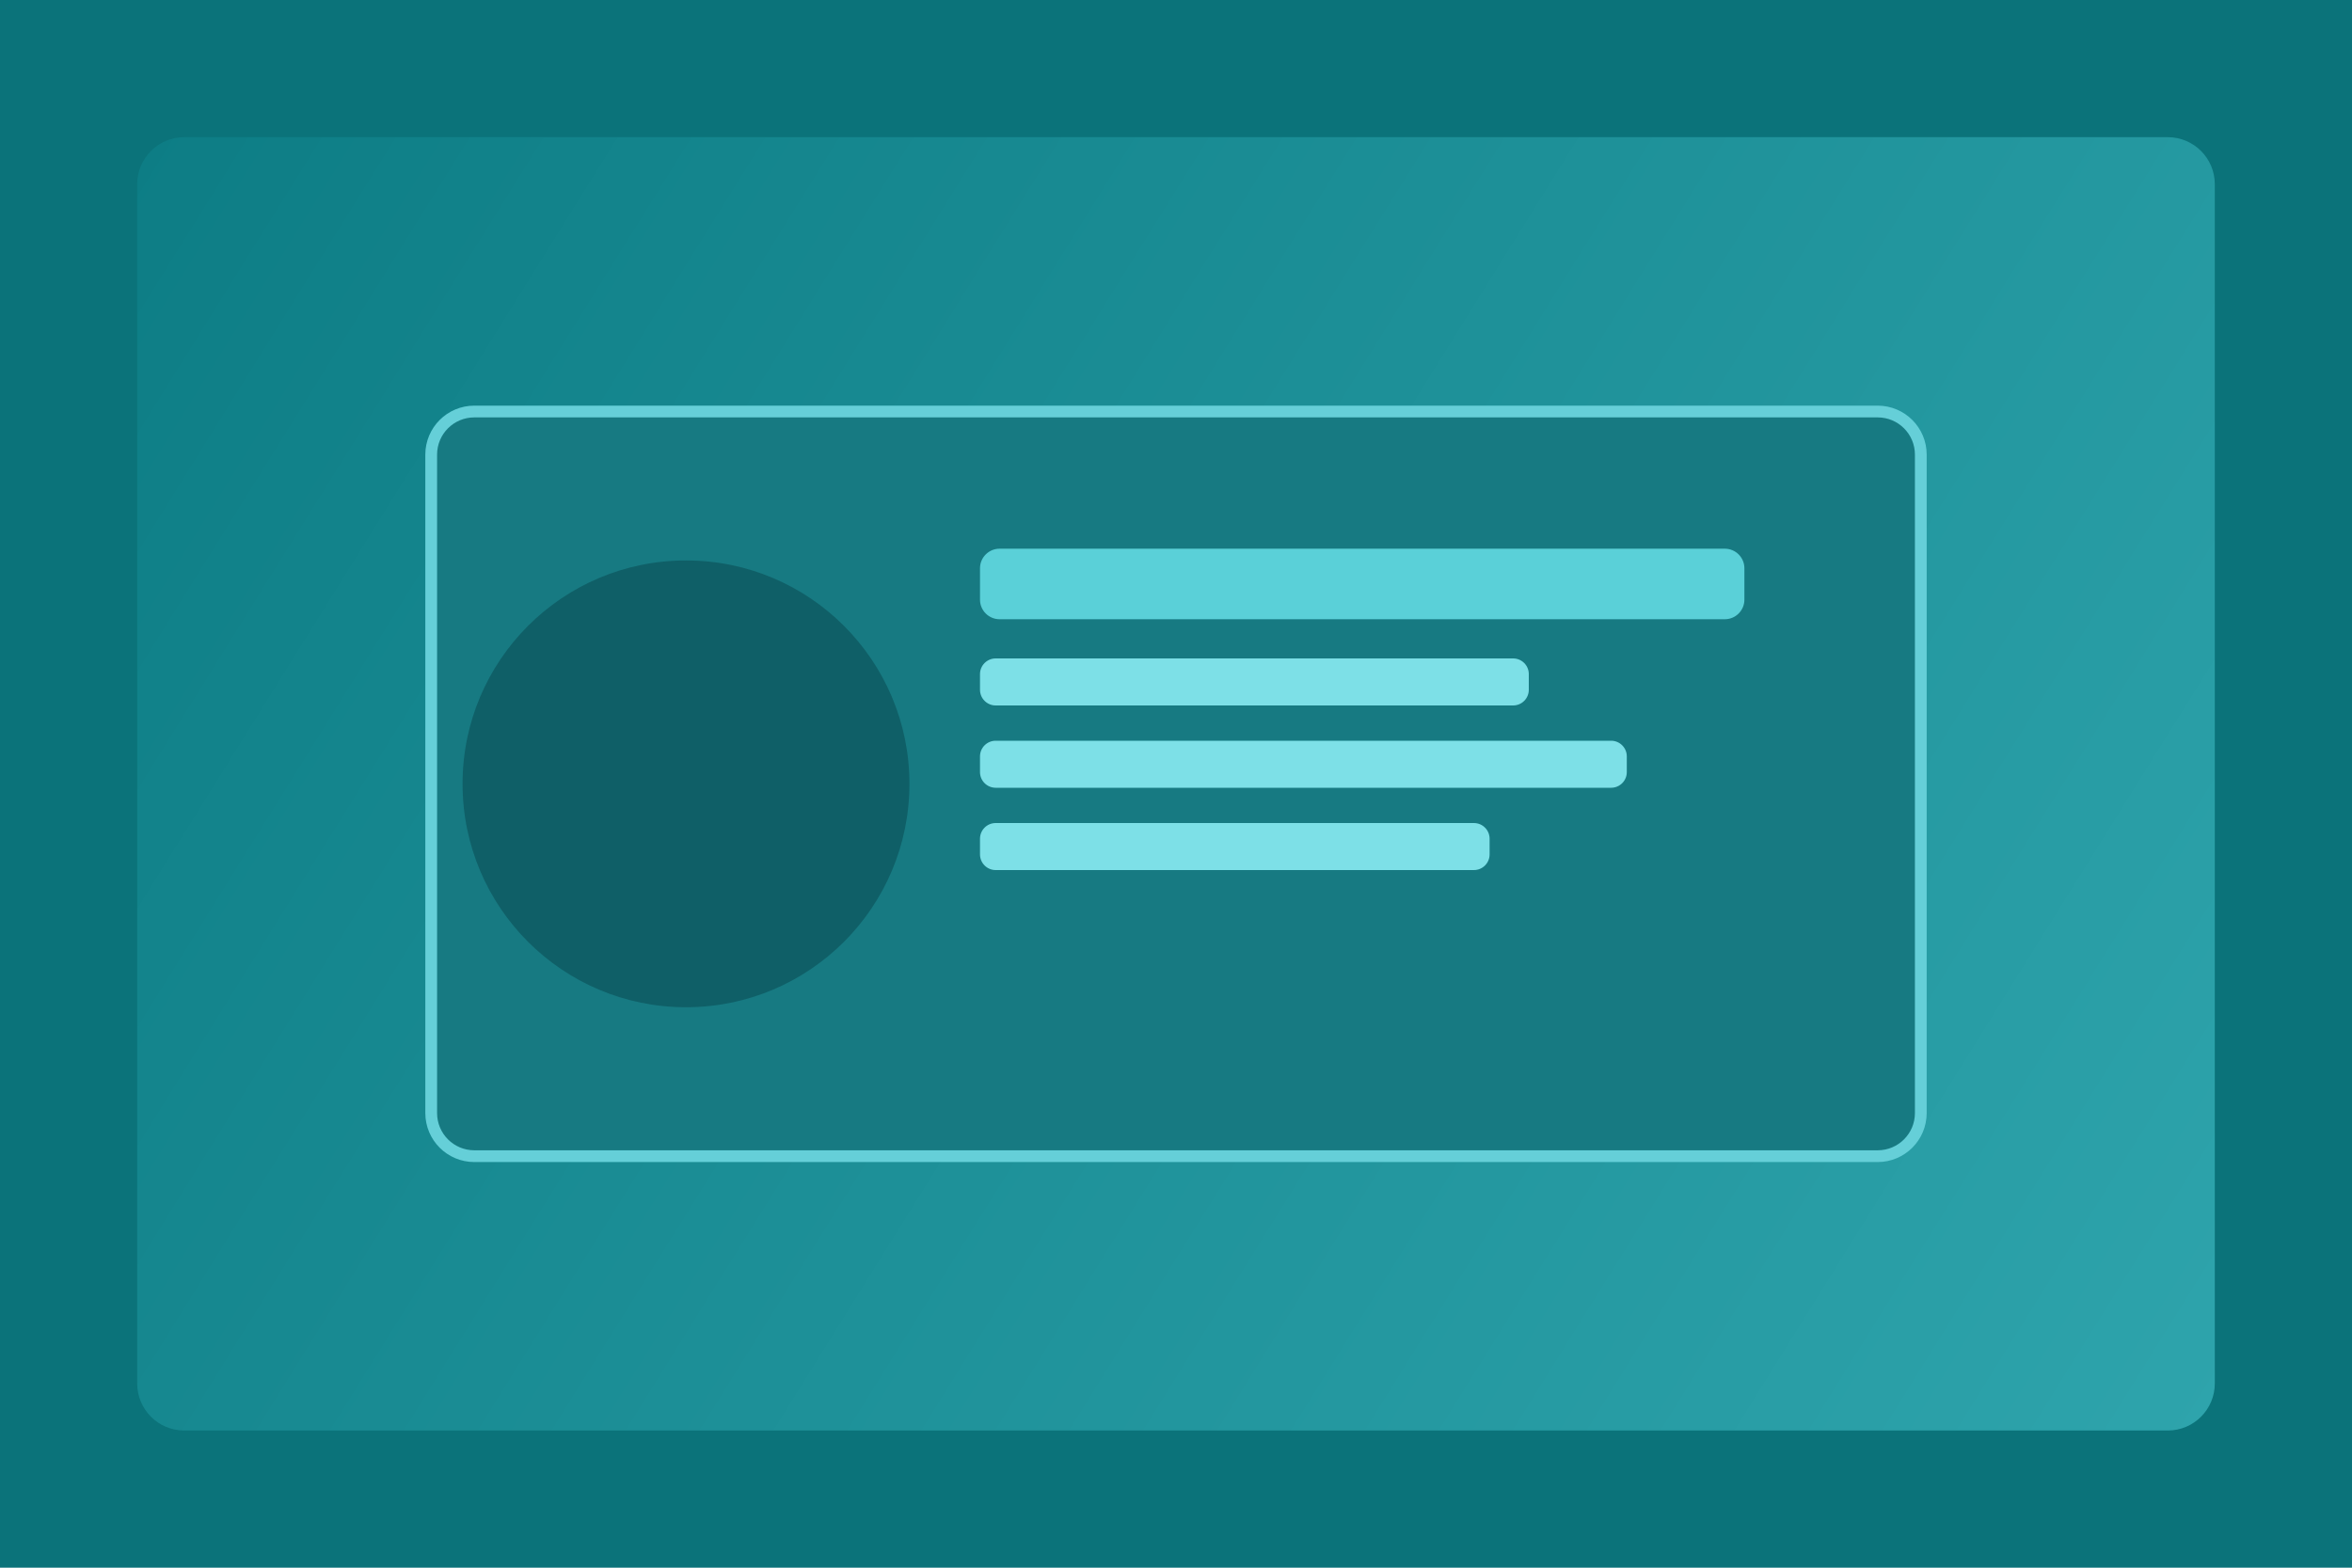
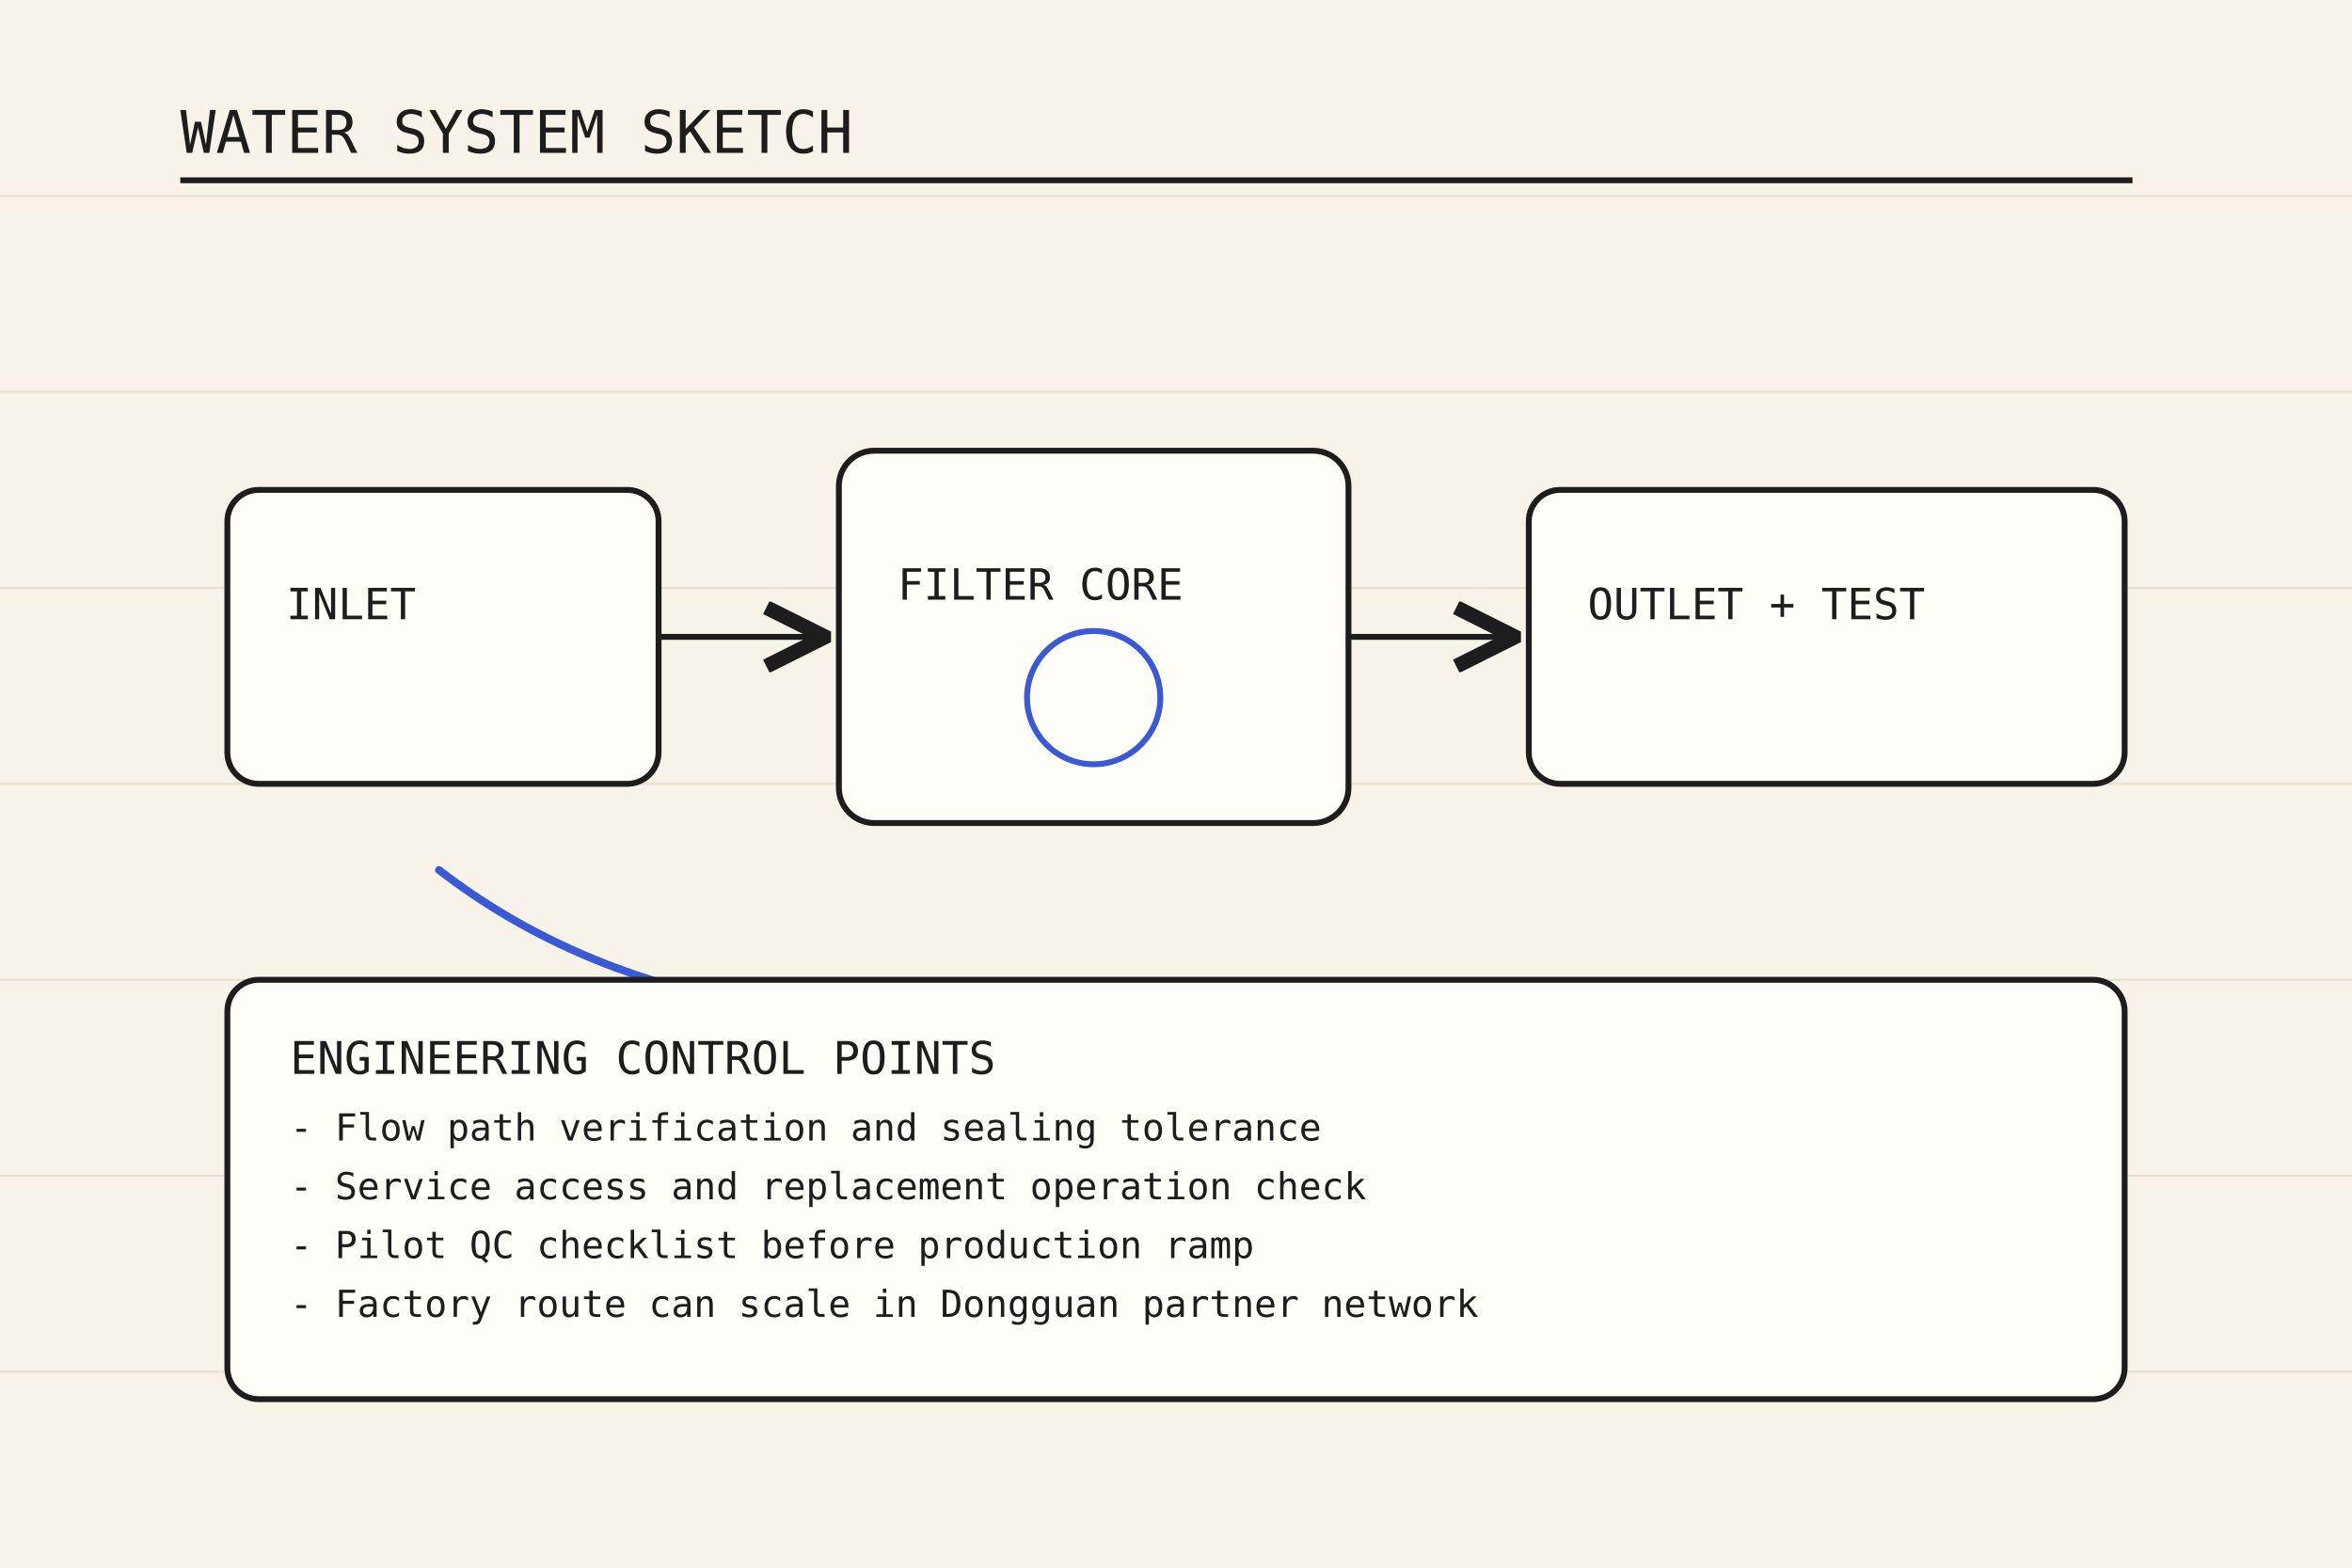
<svg xmlns="http://www.w3.org/2000/svg" width="1200" height="800" viewBox="0 0 1200 800" fill="none">
-   <rect width="1200" height="800" fill="#0B737A" />
-   <rect x="70" y="70" width="1060" height="660" rx="24" fill="url(#a)" />
-   <rect x="220" y="210" width="760" height="380" rx="22" fill="#177A82" stroke="#65CFD8" stroke-width="6" />
-   <circle cx="350" cy="400" r="114" fill="#0F5F67" />
-   <rect x="500" y="280" width="390" height="36" rx="10" fill="#5AD0D8" />
-   <rect x="500" y="336" width="280" height="24" rx="8" fill="#7DE0E7" />
-   <rect x="500" y="378" width="330" height="24" rx="8" fill="#7DE0E7" />
-   <rect x="500" y="420" width="260" height="24" rx="8" fill="#7DE0E7" />
  <defs>
-     <linearGradient id="a" x1="70" y1="70" x2="1130" y2="730" gradientUnits="userSpaceOnUse">
-       <stop stop-color="#0D7D85" />
-       <stop offset="1" stop-color="#2EA4AC" />
-     </linearGradient>
+     <marker id="a" markerWidth="12" markerHeight="12" refX="10" refY="6" orient="auto">
+       <path d="M1 1L11 6L1 11" stroke="#1D1D1D" stroke-width="2.5" fill="none" />
+     </marker>
  </defs>
+   <rect width="1200" height="800" fill="#F7F3E8" />
+   <path d="M0 100H1200M0 200H1200M0 300H1200M0 400H1200M0 500H1200M0 600H1200M0 700H1200" stroke="#E7DFCC" />
+   <text x="92" y="78" fill="#1D1D1D" font-size="30" font-family="IBM Plex Mono, monospace">WATER SYSTEM SKETCH</text>
+   <path d="M92 92H1088" stroke="#1D1D1D" stroke-width="3" />
+   <rect x="116" y="250" width="220" height="150" rx="16" fill="#FFFDF7" stroke="#1D1D1D" stroke-width="3" />
+   <text x="146" y="316" fill="#1D1D1D" font-size="22" font-family="IBM Plex Mono, monospace">INLET</text>
+   <rect x="428" y="230" width="260" height="190" rx="18" fill="#FFFDF7" stroke="#1D1D1D" stroke-width="3" />
+   <text x="458" y="306" fill="#1D1D1D" font-size="22" font-family="IBM Plex Mono, monospace">FILTER CORE</text>
+   <circle cx="558" cy="356" r="34" fill="none" stroke="#3959D7" stroke-width="3" />
+   <rect x="780" y="250" width="304" height="150" rx="16" fill="#FFFDF7" stroke="#1D1D1D" stroke-width="3" />
+   <text x="810" y="316" fill="#1D1D1D" font-size="22" font-family="IBM Plex Mono, monospace">OUTLET + TEST</text>
+   <path d="M336 325H418" stroke="#1D1D1D" stroke-width="3" marker-end="url(#a)" />
+   <path d="M688 325H770" stroke="#1D1D1D" stroke-width="3" marker-end="url(#a)" />
+   <path d="M224 444C312 512 426 530 562 520C720 508 848 534 964 592" stroke="#3959D7" stroke-width="4" stroke-linecap="round" />
+   <rect x="116" y="500" width="968" height="214" rx="16" fill="#FFFDF7" stroke="#1D1D1D" stroke-width="3" />
+   <text x="148" y="548" fill="#1D1D1D" font-size="23" font-family="IBM Plex Mono, monospace">ENGINEERING CONTROL POINTS</text>
+   <text x="148" y="582" fill="#1D1D1D" font-size="19" font-family="IBM Plex Mono, monospace">- Flow path verification and sealing tolerance</text>
+   <text x="148" y="612" fill="#1D1D1D" font-size="19" font-family="IBM Plex Mono, monospace">- Service access and replacement operation check</text>
+   <text x="148" y="642" fill="#1D1D1D" font-size="19" font-family="IBM Plex Mono, monospace">- Pilot QC checklist before production ramp</text>
+   <text x="148" y="672" fill="#1D1D1D" font-size="19" font-family="IBM Plex Mono, monospace">- Factory route can scale in Dongguan partner network</text>
</svg>
